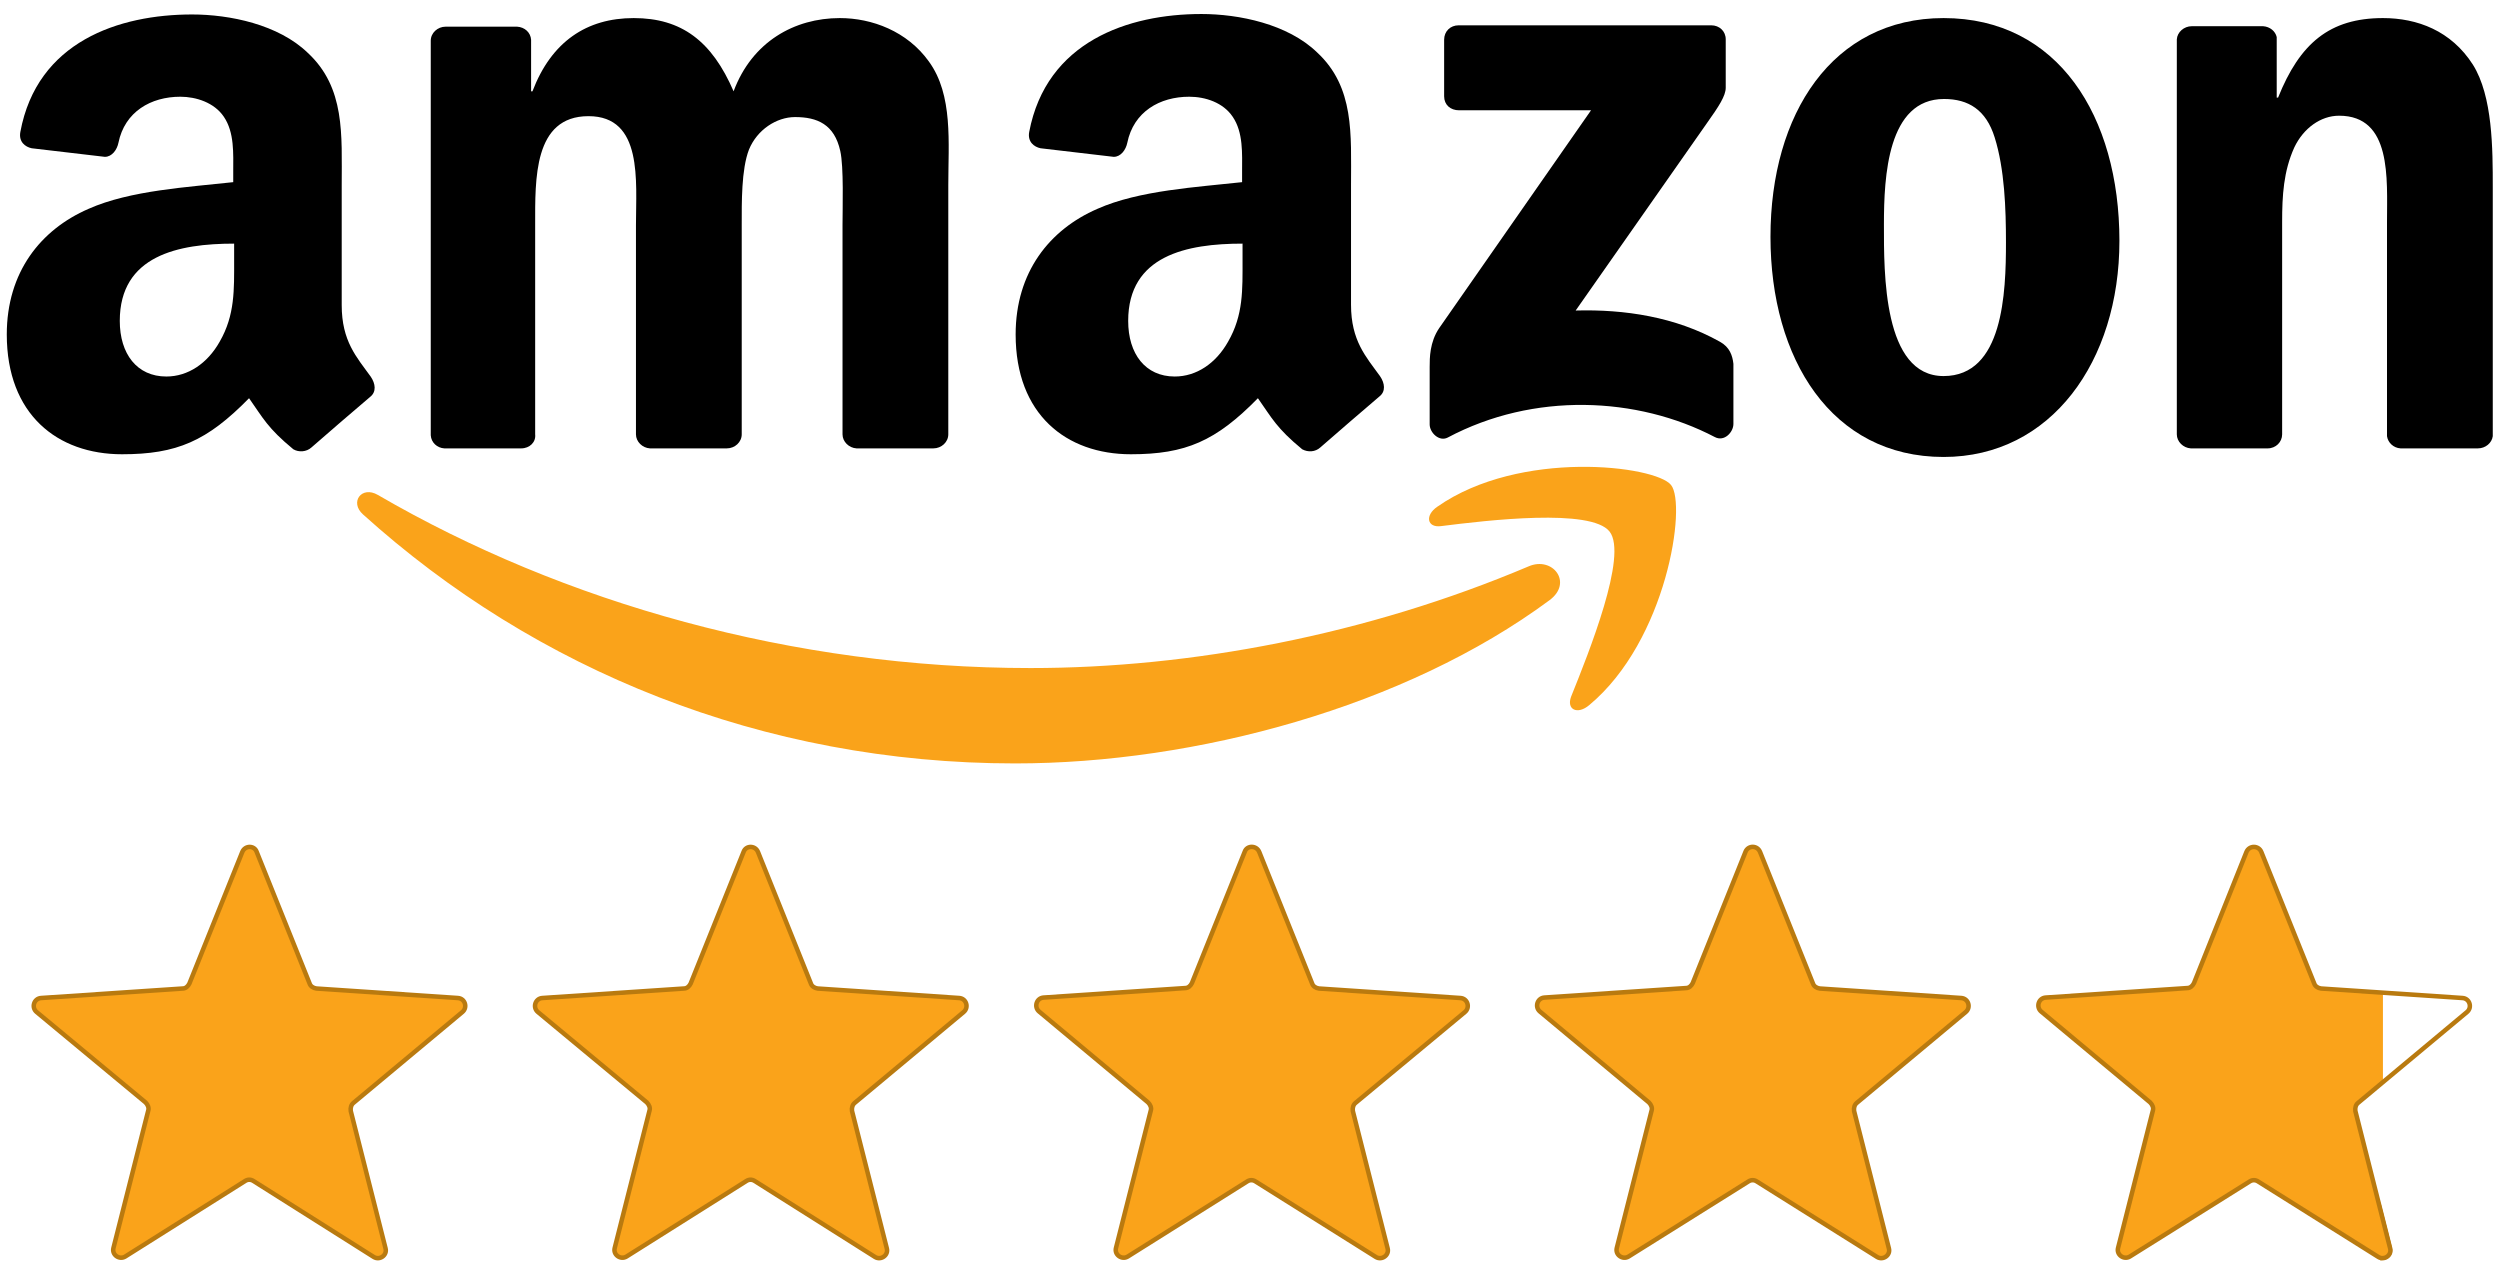
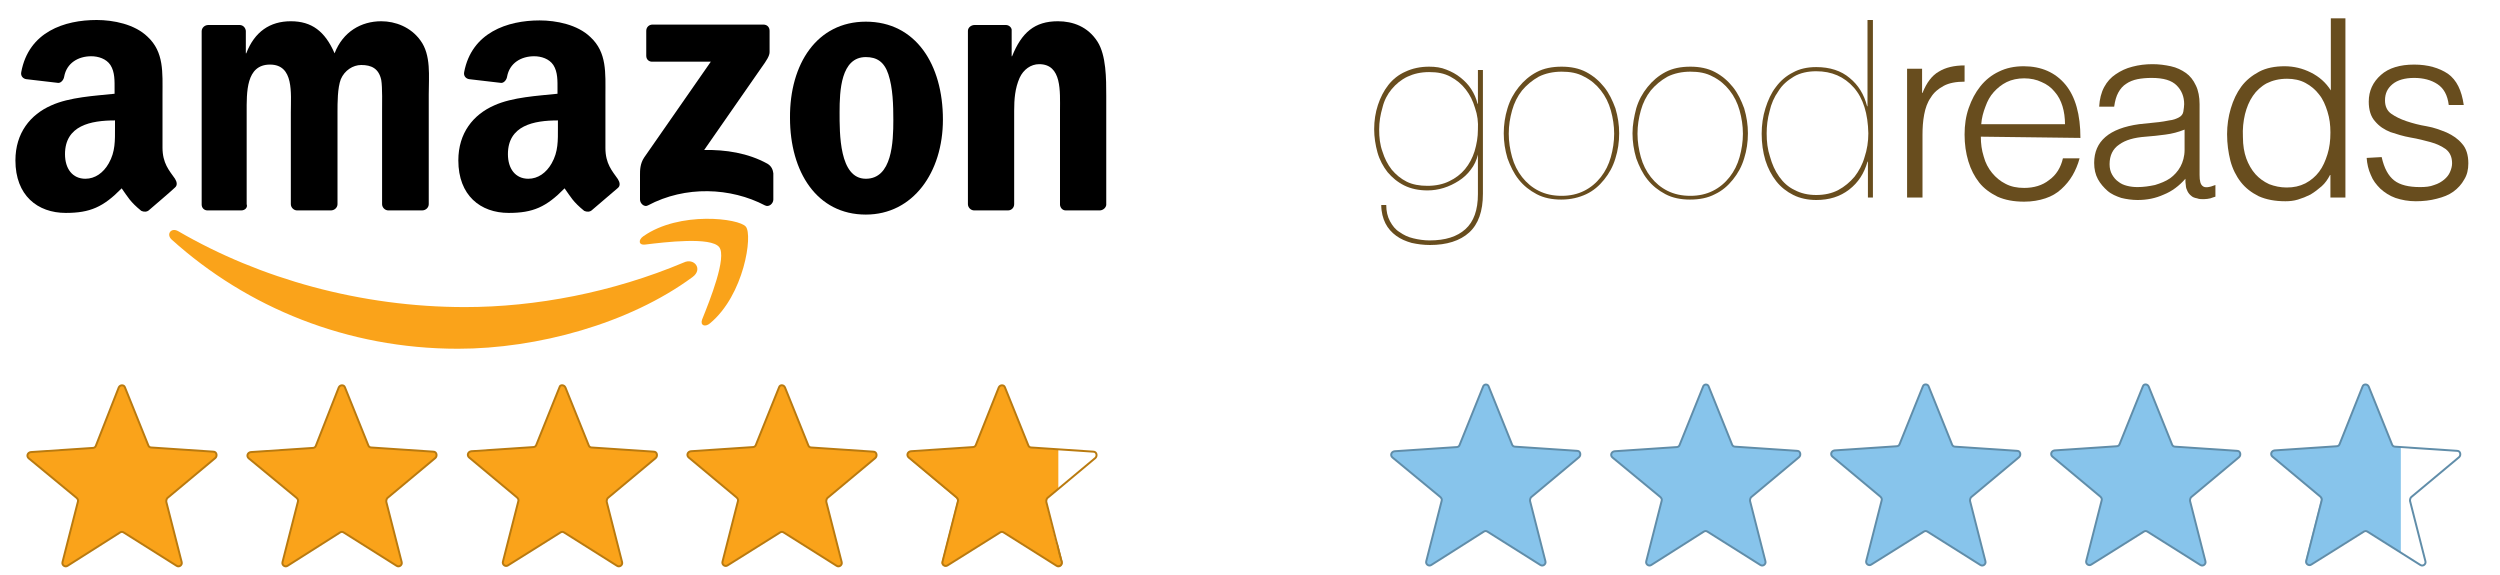
- <svg xmlns="http://www.w3.org/2000/svg" version="1.1" id="Layer_1" x="0px" y="0px" viewBox="0 0 553.1 281.1" style="enable-background:new 0 0 553.1 281.1;" xml:space="preserve">
+ <svg xmlns="http://www.w3.org/2000/svg" version="1.1" id="Layer_1" x="0px" y="0px" viewBox="0 0 600 137.9" style="enable-background:new 0 0 600 137.9;" xml:space="preserve">
  <style type="text/css">
- 	.st0{fill-rule:evenodd;clip-rule:evenodd;fill:#FAA31A;stroke:#B97A0F;stroke-miterlimit:10;}
- 	.st1{fill:none;stroke:#B97A0F;stroke-miterlimit:10;}
+ 	.st0{fill-rule:evenodd;clip-rule:evenodd;fill:#FAA31A;stroke:#B97A0F;stroke-width:0.476;stroke-miterlimit:10;}
+ 	.st1{fill:none;stroke:#B97A0F;stroke-width:0.476;stroke-miterlimit:10;}
	.st2{fill:#FAA31A;}
	.st3{fill-rule:evenodd;clip-rule:evenodd;fill:#FAA31A;}
	.st4{fill-rule:evenodd;clip-rule:evenodd;}
+ 	.st5{fill-rule:evenodd;clip-rule:evenodd;fill:#87C4EB;stroke:#608DA9;stroke-width:0.476;stroke-miterlimit:10;}
+ 	.st6{fill-rule:evenodd;clip-rule:evenodd;fill:#87C4EB;}
+ 	.st7{fill:none;stroke:#608DA9;stroke-width:0.476;stroke-miterlimit:10;}
+ 	.st8{fill:#684D1E;}
</style>
  <g>
-     <path class="st0" d="M56.8,188.5l11.7,29.1c0.2,0.6,0.8,1,1.5,1.1l31.3,2.1c1.6,0.1,2.2,2.1,1,3.1L78.2,244   c-0.5,0.4-0.7,1.1-0.6,1.8l7.7,30.4c0.4,1.5-1.3,2.7-2.6,1.9l-26.6-16.8c-0.6-0.4-1.3-0.4-1.9,0L27.7,278c-1.3,0.8-3-0.4-2.6-1.9   l7.7-30.4c0.2-0.6-0.1-1.3-0.6-1.8l-24.1-20c-1.2-1-0.6-3,1-3.1l31.3-2.1c0.7,0,1.2-0.5,1.5-1.1l11.7-29.1   C54.2,187,56.3,187,56.8,188.5z" />
-     <path class="st0" d="M167.7,188.5l11.7,29.1c0.2,0.6,0.8,1,1.5,1.1l31.3,2.1c1.6,0.1,2.2,2.1,1,3.1L189.1,244   c-0.5,0.4-0.7,1.1-0.6,1.8l7.7,30.4c0.4,1.5-1.3,2.7-2.6,1.9L167,261.3c-0.6-0.4-1.3-0.4-1.9,0L138.6,278c-1.3,0.8-3-0.4-2.6-1.9   l7.7-30.4c0.2-0.6-0.1-1.3-0.6-1.8l-24.1-20c-1.2-1-0.6-3,1-3.1l31.3-2.1c0.7,0,1.2-0.5,1.5-1.1l11.7-29.1   C165,187,167.1,187,167.7,188.5z" />
-     <path class="st0" d="M278.6,188.5l11.7,29.1c0.2,0.6,0.8,1,1.5,1.1l31.3,2.1c1.6,0.1,2.2,2.1,1,3.1L299.9,244   c-0.5,0.4-0.7,1.1-0.6,1.8l7.7,30.4c0.4,1.5-1.3,2.7-2.6,1.9l-26.6-16.7c-0.6-0.4-1.3-0.4-1.9,0L249.5,278c-1.3,0.8-3-0.4-2.6-1.9   l7.7-30.4c0.2-0.6-0.1-1.3-0.6-1.8l-24.1-20.1c-1.2-1-0.6-3,1-3.1l31.3-2.1c0.7,0,1.2-0.5,1.5-1.1l11.7-29.1   C275.9,187,278,187,278.6,188.5z" />
-     <path class="st0" d="M389.4,188.5l11.7,29.1c0.2,0.6,0.8,1,1.5,1.1l31.3,2.1c1.6,0.1,2.2,2.1,1,3.1L410.8,244   c-0.5,0.4-0.7,1.1-0.6,1.8l7.7,30.4c0.4,1.5-1.3,2.7-2.6,1.9l-26.6-16.7c-0.6-0.4-1.3-0.4-1.9,0L360.3,278c-1.3,0.8-3-0.4-2.6-1.9   l7.7-30.4c0.2-0.6-0.1-1.3-0.6-1.8l-24.1-20.1c-1.2-1-0.6-3,1-3.1l31.3-2.1c0.7,0,1.2-0.5,1.5-1.1l11.7-29.1   C386.8,187,388.8,187,389.4,188.5z" />
+     <path class="st0" d="M30,93l5.6,13.9c0.1,0.3,0.4,0.5,0.7,0.5l14.9,1c0.8,0,1,1,0.5,1.5l-11.5,9.6c-0.2,0.2-0.3,0.5-0.3,0.9   l3.7,14.5c0.2,0.7-0.6,1.3-1.2,0.9l-12.7-8c-0.3-0.2-0.6-0.2-0.9,0l-12.6,8c-0.6,0.4-1.4-0.2-1.2-0.9l3.7-14.5   c0.1-0.3,0-0.6-0.3-0.9l-11.5-9.5c-0.6-0.5-0.3-1.4,0.5-1.5l14.9-1c0.3,0,0.6-0.2,0.7-0.5L28.5,93C28.8,92.3,29.8,92.3,30,93z" />
+     <path class="st0" d="M82.8,93l5.6,13.9c0.1,0.3,0.4,0.5,0.7,0.5l14.9,1c0.8,0,1,1,0.5,1.5L93,119.5c-0.2,0.2-0.3,0.5-0.3,0.9   l3.7,14.5c0.2,0.7-0.6,1.3-1.2,0.9l-12.7-8c-0.3-0.2-0.6-0.2-0.9,0l-12.6,8c-0.6,0.4-1.4-0.2-1.2-0.9l3.7-14.5   c0.1-0.3,0-0.6-0.3-0.9l-11.5-9.5c-0.6-0.5-0.3-1.4,0.5-1.5l14.9-1c0.3,0,0.6-0.2,0.7-0.5L81.3,93C81.6,92.3,82.6,92.3,82.8,93z" />
+     <path class="st0" d="M135.7,93l5.6,13.9c0.1,0.3,0.4,0.5,0.7,0.5l14.9,1c0.8,0,1,1,0.5,1.5l-11.5,9.6c-0.2,0.2-0.3,0.5-0.3,0.9   l3.7,14.5c0.2,0.7-0.6,1.3-1.2,0.9l-12.7-8c-0.3-0.2-0.6-0.2-0.9,0l-12.6,7.9c-0.6,0.4-1.4-0.2-1.2-0.9l3.7-14.5   c0.1-0.3,0-0.6-0.3-0.9l-11.5-9.6c-0.6-0.5-0.3-1.4,0.5-1.5l14.9-1c0.3,0,0.6-0.2,0.7-0.5l5.6-13.9C134.4,92.3,135.4,92.3,135.7,93   z" />
+     <path class="st0" d="M188.4,93l5.6,13.9c0.1,0.3,0.4,0.5,0.7,0.5l14.9,1c0.8,0,1,1,0.5,1.5l-11.5,9.6c-0.2,0.2-0.3,0.5-0.3,0.9   l3.7,14.5c0.2,0.7-0.6,1.3-1.2,0.9l-12.7-8c-0.3-0.2-0.6-0.2-0.9,0l-12.6,7.9c-0.6,0.4-1.4-0.2-1.2-0.9l3.7-14.5   c0.1-0.3,0-0.6-0.3-0.9l-11.5-9.6c-0.6-0.5-0.3-1.4,0.5-1.5l14.9-1c0.3,0,0.6-0.2,0.7-0.5l5.6-13.9C187.2,92.3,188.1,92.3,188.4,93   z" />
    <g>
-       <path class="st1" d="M528.7,276.1l-1.6-6.3v8.5C528.2,278.2,529,277.3,528.7,276.1z" />
-       <path class="st2" d="M521.7,244l5.5-4.6v-19.8l-13.7-0.9c-0.7,0-1.2-0.5-1.5-1.1l-11.7-29.1c-0.6-1.5-2.6-1.5-3.2,0l-11.7,29.1    c-0.2,0.6-0.8,1-1.5,1.1l-31.3,2.1c-1.6,0.1-2.2,2.1-1,3.1l24,20.1c0.5,0.4,0.7,1.1,0.6,1.8l-7.7,30.4c-0.4,1.5,1.3,2.7,2.6,1.9    l26.6-16.7c0.6-0.4,1.3-0.4,1.9,0l26.5,16.6c0.3,0.2,0.7,0.3,1,0.3l1.7-0.9l-7.8-31.7C520.9,245.1,521.1,244.4,521.7,244z" />
-       <path class="st1" d="M500.3,188.5l11.7,29.1c0.2,0.6,0.8,1,1.5,1.1l31.3,2.1c1.6,0.1,2.2,2.1,1,3.1L521.7,244    c-0.5,0.4-0.7,1.1-0.6,1.8l7.7,30.4c0.4,1.5-1.3,2.7-2.6,1.9l-26.6-16.7c-0.6-0.4-1.3-0.4-1.9,0L471.2,278c-1.3,0.8-3-0.4-2.6-1.9    l7.7-30.4c0.2-0.6-0.1-1.3-0.6-1.8l-24.1-20.1c-1.2-1-0.6-3,1-3.1l31.3-2.1c0.7,0,1.2-0.5,1.5-1.1l11.6-29    C497.6,187,499.7,187,500.3,188.5z" />
+       <path class="st1" d="M254.8,134.8l-0.8-3v4C254.5,135.8,254.9,135.3,254.8,134.8z" />
+       <path class="st2" d="M251.4,119.5l2.6-2.2v-9.4l-6.5-0.4c-0.3,0-0.6-0.2-0.7-0.5L241.2,93c-0.3-0.7-1.2-0.7-1.5,0l-5.6,13.9    c-0.1,0.3-0.4,0.5-0.7,0.5l-14.9,1c-0.8,0-1,1-0.5,1.5l11.4,9.6c0.2,0.2,0.3,0.5,0.3,0.9l-3.7,14.5c-0.2,0.7,0.6,1.3,1.2,0.9    l12.7-8c0.3-0.2,0.6-0.2,0.9,0l12.6,7.9c0.1,0.1,0.3,0.1,0.5,0.1l0.8-0.4l-3.7-15.1C251.1,120,251.2,119.7,251.4,119.5z" />
+       <path class="st1" d="M241.2,93l5.6,13.9c0.1,0.3,0.4,0.5,0.7,0.5l14.9,1c0.8,0,1,1,0.5,1.5l-11.5,9.6c-0.2,0.2-0.3,0.5-0.3,0.9    l3.7,14.5c0.2,0.7-0.6,1.3-1.2,0.9l-12.7-8c-0.3-0.2-0.6-0.2-0.9,0l-12.6,7.9c-0.6,0.4-1.4-0.2-1.2-0.9l3.7-14.5    c0.1-0.3,0-0.6-0.3-0.9l-11.5-9.6c-0.6-0.5-0.3-1.4,0.5-1.5l14.9-1c0.3,0,0.6-0.2,0.7-0.5l5.5-13.8C240,92.3,241,92.3,241.2,93z" />
    </g>
  </g>
  <g>
    <g>
-       <path class="st3" d="M342.8,132.8c-31.9,23.6-78.3,36.1-118.2,36.1c-55.9,0-106.2-20.7-144.3-55.1c-3-2.7-0.3-6.4,3.3-4.3    c41.1,23.9,91.9,38.3,144.4,38.3c35.4,0,74.3-7.3,110.2-22.5C343.5,123,348.1,128.9,342.8,132.8z" />
-       <path class="st3" d="M356.1,117.6c-4.1-5.2-27-2.5-37.3-1.2c-3.1,0.4-3.6-2.4-0.8-4.3c18.3-12.8,48.3-9.1,51.7-4.8    c3.5,4.3-0.9,34.4-18.1,48.7c-2.6,2.2-5.1,1-4-1.9C351.5,144.4,360.2,122.8,356.1,117.6z" />
+       <path class="st3" d="M166.2,66.5c-15.2,11.2-37.3,17.2-56.3,17.2c-26.6,0-50.6-9.9-68.7-26.2c-1.4-1.3-0.1-3,1.6-2    c19.6,11.4,43.8,18.2,68.8,18.2c16.9,0,35.4-3.5,52.5-10.7C166.6,61.8,168.8,64.6,166.2,66.5z" />
+       <path class="st3" d="M172.6,59.3c-2-2.5-12.9-1.2-17.8-0.6c-1.5,0.2-1.7-1.1-0.4-2c8.7-6.1,23-4.3,24.6-2.3    c1.7,2-0.4,16.4-8.6,23.2c-1.2,1-2.4,0.5-1.9-0.9C170.4,72,174.5,61.7,172.6,59.3z" />
    </g>
    <g>
-       <path class="st4" d="M319.5,21.3V8.8c0-1.9,1.4-3.2,3.2-3.2h55.9c1.8,0,3.2,1.3,3.2,3.1v10.7c0,1.8-1.5,4.1-4.2,7.9l-29,41.4    c10.8-0.3,22.1,1.4,31.9,6.9c2.2,1.2,2.8,3.1,3,4.9v13.3c0,1.8-2,4-4.1,2.9c-17.2-9-40.1-10-59.1,0.1c-1.9,1-4-1.1-4-2.9V81.2    c0-2,0-5.5,2.1-8.6L352,24.4h-29.2C320.9,24.4,319.5,23.2,319.5,21.3z" />
-       <path class="st4" d="M115.3,99.2h-17c-1.6-0.1-2.9-1.3-3-2.9V9c0-1.7,1.5-3.1,3.3-3.1h15.8c1.7,0.1,3,1.3,3.1,2.9v11.4h0.3    C122,9.2,129.8,4,140.2,4c10.6,0,17.3,5.1,22.1,16.2C166.4,9.2,175.8,4,185.8,4c7.1,0,14.9,2.9,19.7,9.6c5.4,7.4,4.3,18,4.3,27.4    v55.1c0,1.7-1.5,3.1-3.3,3.1h-17c-1.7-0.1-3.1-1.5-3.1-3.1V49.8c0-3.7,0.3-12.9-0.5-16.4c-1.3-5.9-5.1-7.5-10-7.5    c-4.1,0-8.4,2.8-10.2,7.2c-1.7,4.4-1.6,11.8-1.6,16.7v46.3c0,1.7-1.5,3.1-3.3,3.1h-17c-1.7-0.1-3.1-1.5-3.1-3.1V49.8    c0-9.7,1.6-24.1-10.5-24.1c-12.2,0-11.8,14-11.8,24.1v46.3C118.6,97.8,117.2,99.2,115.3,99.2z" />
-       <path class="st4" d="M430,4c25.3,0,38.9,21.7,38.9,49.3c0,26.6-15.1,47.8-38.9,47.8c-24.8,0-38.3-21.7-38.3-48.7    C391.7,25.2,405.4,4,430,4z M430.1,21.9c-12.5,0-13.3,17.1-13.3,27.8s-0.2,33.5,13.2,33.5c13.2,0,13.8-18.4,13.8-29.6    c0-7.4-0.3-16.2-2.5-23.2C439.4,24.3,435.5,21.9,430.1,21.9z" />
-       <path class="st4" d="M501.7,99.2h-17c-1.7-0.1-3.1-1.5-3.1-3.1V8.7c0.1-1.6,1.6-2.9,3.3-2.9h15.8c1.5,0.1,2.7,1.1,3,2.4v13.4h0.3    C508.8,9.6,515.4,4,527.2,4c7.6,0,15.1,2.8,19.9,10.3c4.4,7,4.4,18.7,4.4,27.2v55c-0.2,1.5-1.6,2.7-3.3,2.7h-17.1    c-1.6-0.1-2.8-1.3-3-2.7V49.1c0-9.6,1.1-23.5-10.6-23.5c-4.1,0-7.9,2.8-9.9,7c-2.4,5.3-2.7,10.7-2.7,16.5v47    C504.9,97.8,503.5,99.2,501.7,99.2z" />
-       <path class="st4" d="M274.9,57.5c0,6.6,0.2,12.2-3.2,18.1c-2.7,4.8-7,7.7-11.8,7.7c-6.5,0-10.3-5-10.3-12.3    c0-14.5,13-17.1,25.3-17.1V57.5z M292.1,99c-1.1,1-2.7,1.1-4,0.4c-5.7-4.7-6.7-6.9-9.8-11.3c-9.3,9.5-16,12.4-28.1,12.4    c-14.3,0-25.5-8.8-25.5-26.5c0-13.8,7.5-23.2,18.1-27.8c9.2-4.1,22.1-4.8,32-5.9v-2.2c0-4.1,0.3-8.8-2.1-12.3    c-2.1-3.1-6-4.4-9.6-4.4c-6.5,0-12.3,3.3-13.7,10.2c-0.3,1.5-1.4,3.1-3,3.1l-16.2-1.9c-1.4-0.3-2.9-1.4-2.5-3.6    c3.8-20,21.9-26.1,38.1-26.1c8.3,0,19.1,2.2,25.6,8.5c8.3,7.7,7.5,18.1,7.5,29.3v26.5c0,8,3.3,11.5,6.4,15.8    c1.1,1.6,1.3,3.4-0.1,4.5C301.7,90.7,295.5,96,292.1,99L292.1,99z" />
-       <path class="st4" d="M51.8,57.5c0,6.6,0.2,12.2-3.2,18.1c-2.7,4.8-7,7.7-11.8,7.7c-6.5,0-10.3-5-10.3-12.3    c0-14.5,13-17.1,25.3-17.1V57.5z M68.9,99c-1.1,1-2.8,1.1-4,0.4c-5.7-4.7-6.7-6.9-9.8-11.3c-9.3,9.5-16,12.4-28.1,12.4    c-14.3,0-25.5-8.8-25.5-26.5c0-13.8,7.5-23.2,18.1-27.8c9.2-4.1,22.1-4.8,32-5.9v-2.2c0-4.1,0.3-8.8-2.1-12.3    c-2.1-3.1-6.1-4.4-9.6-4.4c-6.5,0-12.3,3.3-13.7,10.2c-0.3,1.5-1.4,3.1-3,3.1L7,32.8c-1.4-0.3-2.9-1.4-2.5-3.6    c3.7-20,21.8-26,38-26c8.3,0,19.1,2.2,25.6,8.5c8.3,7.7,7.5,18.1,7.5,29.3v26.5c0,8,3.3,11.5,6.4,15.8c1.1,1.6,1.3,3.4-0.1,4.5    C78.5,90.7,72.3,96,68.9,99L68.9,99z" />
+       <path class="st4" d="M155.1,13.4v-6c0-0.9,0.7-1.5,1.5-1.5h26.6c0.9,0,1.5,0.6,1.5,1.5v5.1c0,0.9-0.7,2-2,3.8L169,36    c5.1-0.1,10.5,0.7,15.2,3.3c1,0.6,1.3,1.5,1.4,2.3v6.3c0,0.9-1,1.9-2,1.4c-8.2-4.3-19.1-4.8-28.1,0c-0.9,0.5-1.9-0.5-1.9-1.4v-6    c0-1,0-2.6,1-4.1l16-23h-13.9C155.8,14.9,155.1,14.3,155.1,13.4z" />
+       <path class="st4" d="M57.9,50.5h-8.1c-0.8,0-1.4-0.6-1.4-1.4V7.5c0-0.8,0.7-1.5,1.6-1.5h7.5c0.8,0,1.4,0.6,1.5,1.4v5.4h0.1    c2-5.2,5.7-7.7,10.7-7.7c5,0,8.2,2.4,10.5,7.7c2-5.2,6.4-7.7,11.2-7.7c3.4,0,7.1,1.4,9.4,4.6c2.6,3.5,2,8.6,2,13V49    c0,0.8-0.7,1.5-1.6,1.5h-8.1c-0.8,0-1.5-0.7-1.5-1.5V27c0-1.8,0.1-6.1-0.2-7.8c-0.6-2.8-2.4-3.6-4.8-3.6c-2,0-4,1.3-4.9,3.4    c-0.8,2.1-0.8,5.6-0.8,8V49c0,0.8-0.7,1.5-1.6,1.5h-8.1c-0.8,0-1.5-0.7-1.5-1.5V27c0-4.6,0.8-11.5-5-11.5c-5.8,0-5.6,6.7-5.6,11.5    V49C59.5,49.8,58.8,50.5,57.9,50.5z" />
+       <path class="st4" d="M207.8,5.2c12,0,18.5,10.3,18.5,23.5c0,12.7-7.2,22.8-18.5,22.8c-11.8,0-18.2-10.3-18.2-23.2    C189.5,15.3,196.1,5.2,207.8,5.2z M207.8,13.7c-6,0-6.3,8.1-6.3,13.2s-0.1,16,6.3,16c6.3,0,6.6-8.8,6.6-14.1c0-3.5-0.1-7.7-1.2-11    C212.2,14.8,210.4,13.7,207.8,13.7z" />
+       <path class="st4" d="M241.9,50.5h-8.1c-0.8,0-1.5-0.7-1.5-1.5V7.4c0-0.8,0.8-1.4,1.6-1.4h7.5c0.7,0,1.3,0.5,1.4,1.1v6.4h0.1    c2.3-5.7,5.4-8.4,11-8.4c3.6,0,7.2,1.3,9.5,4.9c2.1,3.3,2.1,8.9,2.1,13v26.2c-0.1,0.7-0.8,1.3-1.6,1.3h-8.1    c-0.8,0-1.3-0.6-1.4-1.3V26.6c0-4.6,0.5-11.2-5-11.2c-2,0-3.8,1.3-4.7,3.3c-1.1,2.5-1.3,5.1-1.3,7.9V49    C243.4,49.8,242.8,50.5,241.9,50.5z" />
+       <path class="st4" d="M133.9,30.6c0,3.1,0.1,5.8-1.5,8.6c-1.3,2.3-3.3,3.7-5.6,3.7c-3.1,0-4.9-2.4-4.9-5.9c0-6.9,6.2-8.1,12-8.1    V30.6z M142.1,50.4c-0.5,0.5-1.3,0.5-1.9,0.2c-2.7-2.2-3.2-3.3-4.7-5.4c-4.4,4.5-7.6,5.9-13.4,5.9c-6.8,0-12.1-4.2-12.1-12.6    c0-6.6,3.6-11,8.6-13.2c4.4-2,10.5-2.3,15.2-2.8v-1c0-2,0.1-4.2-1-5.9c-1-1.5-2.9-2.1-4.6-2.1c-3.1,0-5.9,1.6-6.5,4.9    c-0.1,0.7-0.7,1.5-1.4,1.5l-7.7-0.9c-0.7-0.1-1.4-0.7-1.2-1.7c1.8-9.5,10.4-12.4,18.1-12.4c4,0,9.1,1,12.2,4c4,3.7,3.6,8.6,3.6,14    v12.6c0,3.8,1.6,5.5,3,7.5c0.5,0.8,0.6,1.6,0,2.1C146.7,46.5,143.7,49,142.1,50.4L142.1,50.4z" />
+       <path class="st4" d="M27.6,30.6c0,3.1,0.1,5.8-1.5,8.6c-1.3,2.3-3.3,3.7-5.6,3.7c-3.1,0-4.9-2.4-4.9-5.9c0-6.9,6.2-8.1,12-8.1    V30.6z M35.8,50.4c-0.5,0.5-1.3,0.5-1.9,0.2c-2.7-2.2-3.2-3.3-4.7-5.4c-4.4,4.5-7.6,5.9-13.4,5.9C9,51.1,3.7,46.9,3.7,38.5    c0-6.6,3.6-11,8.6-13.2c4.4-2,10.5-2.3,15.2-2.8v-1c0-2,0.1-4.2-1-5.9c-1-1.5-2.9-2.1-4.6-2.1c-3.1,0-5.9,1.6-6.5,4.9    c-0.1,0.7-0.7,1.5-1.4,1.5l-7.7-0.9c-0.7-0.1-1.4-0.7-1.2-1.7C6.9,7.6,15.5,4.8,23.2,4.8c4,0,9.1,1,12.2,4c4,3.7,3.6,8.6,3.6,14    v12.6c0,3.8,1.6,5.5,3,7.5c0.5,0.8,0.6,1.6,0,2.1C40.4,46.5,37.4,49,35.8,50.4L35.8,50.4z" />
+     </g>
+   </g>
+   <g>
+     <path class="st5" d="M357.3,92.8l5.6,13.9c0.1,0.3,0.4,0.5,0.7,0.5l14.9,1c0.8,0,1,1,0.5,1.5l-11.5,9.6c-0.2,0.2-0.3,0.5-0.3,0.9   l3.7,14.5c0.2,0.7-0.6,1.3-1.2,0.9l-12.7-8c-0.3-0.2-0.6-0.2-0.9,0l-12.6,8c-0.6,0.4-1.4-0.2-1.2-0.9l3.7-14.5   c0.1-0.3,0-0.6-0.3-0.9l-11.5-9.5c-0.6-0.5-0.3-1.4,0.5-1.5l14.9-1c0.3,0,0.6-0.2,0.7-0.5l5.6-13.9   C356.1,92.1,357.1,92.1,357.3,92.8z" />
+     <path class="st5" d="M410.1,92.8l5.6,13.9c0.1,0.3,0.4,0.5,0.7,0.5l14.9,1c0.8,0,1,1,0.5,1.5l-11.5,9.6c-0.2,0.2-0.3,0.5-0.3,0.9   l3.7,14.5c0.2,0.7-0.6,1.3-1.2,0.9l-12.7-8c-0.3-0.2-0.6-0.2-0.9,0l-12.6,8c-0.6,0.4-1.4-0.2-1.2-0.9l3.7-14.5   c0.1-0.3,0-0.6-0.3-0.9l-11.5-9.5c-0.6-0.5-0.3-1.4,0.5-1.5l14.9-1c0.3,0,0.6-0.2,0.7-0.5l5.6-13.9   C408.9,92.1,409.9,92.1,410.1,92.8z" />
+     <path class="st5" d="M462.9,92.8l5.6,13.9c0.1,0.3,0.4,0.5,0.7,0.5l14.9,1c0.8,0,1,1,0.5,1.5l-11.5,9.6c-0.2,0.2-0.3,0.5-0.3,0.9   l3.7,14.5c0.2,0.7-0.6,1.3-1.2,0.9l-12.7-8c-0.3-0.2-0.6-0.2-0.9,0l-12.6,7.9c-0.6,0.4-1.4-0.2-1.2-0.9l3.7-14.5   c0.1-0.3,0-0.6-0.3-0.9l-11.5-9.6c-0.6-0.5-0.3-1.4,0.5-1.5l14.9-1c0.3,0,0.6-0.2,0.7-0.5l5.6-13.9   C461.7,92.1,462.7,92.1,462.9,92.8z" />
+     <path class="st5" d="M515.7,92.8l5.6,13.9c0.1,0.3,0.4,0.5,0.7,0.5l14.9,1c0.8,0,1,1,0.5,1.5l-11.5,9.6c-0.2,0.2-0.3,0.5-0.3,0.9   l3.7,14.5c0.2,0.7-0.6,1.3-1.2,0.9l-12.7-8c-0.3-0.2-0.6-0.2-0.9,0l-12.6,7.9c-0.6,0.4-1.4-0.2-1.2-0.9l3.7-14.5   c0.1-0.3,0-0.6-0.3-0.9l-11.5-9.6c-0.6-0.5-0.3-1.4,0.5-1.5l14.9-1c0.3,0,0.6-0.2,0.7-0.5l5.6-13.9   C514.5,92.1,515.4,92.1,515.7,92.8z" />
+     <path class="st6" d="M576.3,107.2l-1.6-0.1c-0.3,0-0.6-0.2-0.7-0.5l-5.5-13.9c-0.3-0.7-1.2-0.7-1.5,0l-5.6,13.9   c-0.1,0.3-0.4,0.5-0.7,0.5l-14.9,1c-0.8,0-1,1-0.5,1.5l11.4,9.6c0.2,0.2,0.3,0.5,0.3,0.9l-3.7,14.5c-0.2,0.7,0.6,1.3,1.2,0.9   l12.7-8c0.3-0.2,0.6-0.2,0.9,0l8.1,5.1V107.2z" />
+     <path class="st7" d="M568.5,92.8l5.6,13.9c0.1,0.3,0.4,0.5,0.7,0.5l14.9,1c0.8,0,1,1,0.5,1.5l-11.5,9.6c-0.2,0.2-0.3,0.5-0.3,0.9   l3.7,14.5c0.2,0.7-0.6,1.3-1.2,0.9l-12.7-8c-0.3-0.2-0.6-0.2-0.9,0l-12.6,7.9c-0.6,0.4-1.4-0.2-1.2-0.9l3.7-14.5   c0.1-0.3,0-0.6-0.3-0.9l-11.5-9.6c-0.6-0.5-0.3-1.4,0.5-1.5l14.9-1c0.3,0,0.6-0.2,0.7-0.5l5.5-13.8   C567.2,92.1,568.2,92.1,568.5,92.8z" />
+     <g>
+       <path class="st8" d="M354.7,37.1c-0.3,1.3-0.9,2.6-1.7,3.6c-0.8,1.1-1.8,2-2.9,2.7c-1.1,0.7-2.3,1.3-3.6,1.7    c-1.3,0.4-2.6,0.6-3.9,0.6c-2.1,0-4-0.4-5.6-1.2c-1.6-0.8-2.9-1.9-4-3.2c-1-1.3-1.9-2.9-2.4-4.7c-0.5-1.8-0.8-3.7-0.8-5.6    c0-2,0.3-4,0.9-5.8s1.4-3.4,2.5-4.8c1.1-1.4,2.5-2.5,4.1-3.2c1.7-0.8,3.6-1.2,5.7-1.2c1.5,0,2.9,0.2,4.1,0.7    c1.3,0.5,2.4,1.1,3.4,1.9c1,0.8,1.9,1.7,2.6,2.8c0.7,1.1,1.2,2.2,1.5,3.5h0.1v-8.1h1.2v29.7c0,4.2-1.1,7.3-3.3,9.3    c-2.2,2-5.4,3-9.4,3c-1.6,0-3-0.2-4.4-0.5c-1.4-0.4-2.6-0.9-3.7-1.7c-1.1-0.8-2-1.8-2.6-3c-0.6-1.2-1-2.7-1-4.4h1.2    c0,1.5,0.3,2.8,0.9,3.9c0.6,1.1,1.3,2,2.3,2.6c1,0.7,2,1.2,3.3,1.5c1.2,0.3,2.6,0.5,3.9,0.5c3.8,0,6.6-0.9,8.6-2.7    c2-1.8,3-4.6,3-8.4v-9.2H354.7z M354,25.9c-0.5-1.7-1.2-3.1-2.2-4.4c-1-1.3-2.2-2.3-3.7-3.1s-3.1-1.1-5.1-1.1    c-2,0-3.7,0.4-5.2,1.1c-1.5,0.7-2.8,1.8-3.8,3c-1,1.2-1.8,2.7-2.2,4.4c-0.5,1.7-0.8,3.4-0.8,5.3c0,1.9,0.2,3.7,0.8,5.3    c0.5,1.6,1.2,3,2.2,4.3c1,1.2,2.2,2.2,3.6,2.9c1.4,0.7,3.1,1,5,1c2,0,3.8-0.4,5.2-1.1c1.5-0.7,2.8-1.7,3.8-2.9    c1-1.2,1.8-2.7,2.3-4.3c0.5-1.7,0.8-3.4,0.8-5.2C354.8,29.3,354.6,27.6,354,25.9z" />
+       <path class="st8" d="M361.8,26c0.6-2,1.5-3.6,2.7-5.1c1.2-1.5,2.6-2.7,4.3-3.6s3.7-1.3,6-1.3c2.2,0,4.2,0.4,5.9,1.3    s3.1,2.1,4.3,3.6s2,3.2,2.7,5.1c0.6,2,0.9,4,0.9,6c0,2.1-0.3,4.1-0.9,6c-0.6,2-1.5,3.6-2.7,5.1s-2.6,2.7-4.3,3.5s-3.7,1.3-6,1.3    c-2.2,0-4.2-0.4-5.9-1.3c-1.7-0.9-3.1-2-4.3-3.5s-2-3.2-2.7-5.1c-0.6-2-0.9-4-0.9-6C360.9,30,361.2,27.9,361.8,26z M362.9,37.7    c0.5,1.8,1.3,3.4,2.4,4.8c1.1,1.4,2.4,2.5,4,3.3c1.6,0.8,3.4,1.2,5.5,1.2c2,0,3.8-0.4,5.4-1.2c1.6-0.8,2.9-1.9,4-3.3    s1.9-3,2.4-4.8c0.5-1.8,0.8-3.7,0.8-5.6c0-1.9-0.3-3.8-0.8-5.6s-1.3-3.4-2.4-4.8c-1.1-1.4-2.4-2.5-4-3.3c-1.6-0.9-3.4-1.2-5.4-1.2    c-2,0-3.9,0.4-5.5,1.2c-1.6,0.9-2.9,2-4,3.3c-1.1,1.4-1.9,3-2.4,4.8c-0.5,1.8-0.8,3.6-0.8,5.6C362.1,34,362.4,35.9,362.9,37.7z" />
+       <path class="st8" d="M392.7,26c0.6-2,1.5-3.6,2.7-5.1c1.2-1.5,2.6-2.7,4.3-3.6s3.7-1.3,6-1.3c2.2,0,4.2,0.4,5.9,1.3    c1.7,0.9,3.1,2.1,4.3,3.6c1.2,1.5,2,3.2,2.7,5.1c0.6,2,0.9,4,0.9,6c0,2.1-0.3,4.1-0.9,6c-0.6,2-1.5,3.6-2.7,5.1    c-1.2,1.5-2.6,2.7-4.3,3.5c-1.7,0.9-3.7,1.3-6,1.3c-2.2,0-4.2-0.4-5.9-1.3c-1.7-0.9-3.1-2-4.3-3.5c-1.2-1.5-2-3.2-2.7-5.1    c-0.6-2-0.9-4-0.9-6C391.8,30,392.2,27.9,392.7,26z M393.8,37.7c0.5,1.8,1.3,3.4,2.4,4.8c1.1,1.4,2.4,2.5,4,3.3    c1.6,0.8,3.4,1.2,5.5,1.2c2,0,3.8-0.4,5.4-1.2s2.9-1.9,4-3.3s1.9-3,2.4-4.8c0.5-1.8,0.8-3.7,0.8-5.6c0-1.9-0.3-3.8-0.8-5.6    c-0.5-1.8-1.3-3.4-2.4-4.8c-1.1-1.4-2.4-2.5-4-3.3c-1.6-0.9-3.4-1.2-5.4-1.2c-2,0-3.9,0.4-5.5,1.2c-1.6,0.9-2.9,2-4,3.3    c-1.1,1.4-1.9,3-2.4,4.8c-0.5,1.8-0.8,3.6-0.8,5.6C393,34,393.3,35.9,393.8,37.7z" />
+       <path class="st8" d="M449.5,4.8v42.6h-1.2v-8.6h-0.1c-0.8,2.8-2.2,5-4.4,6.7S439,48,435.9,48c-2,0-3.9-0.4-5.5-1.2    c-1.6-0.8-3-1.9-4.1-3.3c-1.1-1.4-2-3.1-2.6-5c-0.6-2-0.9-4.1-0.9-6.4c0-2.1,0.3-4.2,0.9-6.1s1.4-3.7,2.5-5.1    c1.1-1.5,2.5-2.7,4.1-3.5c1.6-0.9,3.5-1.3,5.6-1.3c3.3,0,6,0.9,8,2.6c2.1,1.7,3.5,4,4.2,6.8h0.1V4.8    C448.3,4.8,449.5,4.8,449.5,4.8z M444.9,21c-2.3-2.6-5.3-3.9-9-3.9c-2,0-3.9,0.4-5.4,1.3c-1.5,0.9-2.8,2-3.7,3.5    c-1,1.4-1.7,3-2.1,4.8c-0.5,1.8-0.7,3.6-0.7,5.3c0,2,0.2,3.8,0.8,5.6c0.5,1.8,1.2,3.4,2.2,4.8c1,1.4,2.2,2.5,3.7,3.2    c1.5,0.8,3.2,1.2,5.2,1.2c2,0,3.8-0.4,5.3-1.2c1.5-0.8,2.8-1.9,3.9-3.2c1-1.3,1.9-2.9,2.4-4.7c0.6-1.8,0.9-3.7,0.9-5.7    C448.3,27.3,447.2,23.6,444.9,21z" />
+       <path class="st8" d="M461.3,47.4h-3.6V16.5h3.6v5.8h0.1c1-2.5,2.3-4.2,3.9-5.1c1.6-1,3.7-1.5,6.2-1.5v3.9c-2,0-3.7,0.3-5,1    c-1.3,0.7-2.4,1.6-3.1,2.8c-0.8,1.1-1.3,2.5-1.6,4.1c-0.3,1.6-0.4,3.2-0.4,4.9V47.4L461.3,47.4z" />
+       <path class="st8" d="M475.4,32.8c0,1.7,0.2,3.2,0.7,4.8c0.4,1.5,1.1,2.8,2,3.9c0.9,1.1,2,2,3.2,2.6c1.3,0.7,2.8,1,4.5,1    c2.3,0,4.4-0.6,6-1.9c1.7-1.2,2.8-3,3.3-5.2h4c-0.4,1.5-1,2.9-1.7,4.1s-1.6,2.3-2.7,3.3c-1.1,1-2.3,1.7-3.8,2.2    c-1.5,0.5-3.2,0.8-5.1,0.8c-2.5,0-4.6-0.4-6.4-1.2c-1.8-0.9-3.3-2-4.4-3.4s-2-3.1-2.6-5.1c-0.6-2-0.9-4.1-0.9-6.4s0.3-4.4,1-6.4    s1.6-3.7,2.8-5.2c1.2-1.5,2.7-2.7,4.4-3.5c1.8-0.9,3.8-1.3,6-1.3c4.2,0,7.6,1.5,10,4.4s3.6,7.2,3.6,12.8L475.4,32.8L475.4,32.8z     M495.6,29.8c0-1.5-0.2-3-0.6-4.3c-0.4-1.3-1-2.5-1.9-3.5c-0.8-1-1.9-1.8-3.1-2.3c-1.2-0.6-2.7-0.9-4.2-0.9s-3,0.3-4.2,0.9    c-1.2,0.6-2.2,1.4-3.1,2.4c-0.9,1-1.5,2.1-2,3.5c-0.5,1.3-0.9,2.7-1,4.2H495.6z" />
+       <path class="st8" d="M518.2,29.3c0.7-0.1,1.5-0.2,2.4-0.4c1-0.1,1.7-0.4,2.3-0.7c0.6-0.3,1-0.8,1.1-1.4c0.1-0.7,0.2-1.3,0.2-1.8    c0-1.8-0.6-3.3-1.8-4.5c-1.2-1.2-3.1-1.8-6-1.8c-1.2,0-2.4,0.1-3.4,0.3c-1,0.2-2,0.6-2.7,1.1c-0.8,0.5-1.4,1.2-1.9,2.1    c-0.5,0.9-0.8,2-1,3.4h-3.6c0.1-1.8,0.5-3.4,1.2-4.7s1.6-2.3,2.8-3.1s2.4-1.4,4-1.8c1.5-0.4,3.1-0.6,4.8-0.6c1.6,0,3,0.2,4.4,0.5    c1.4,0.3,2.6,0.9,3.6,1.6c1,0.7,1.8,1.7,2.4,3c0.6,1.2,0.9,2.8,0.9,4.5V42c0,1.4,0.2,2.3,0.8,2.7c0.5,0.4,1.5,0.3,3-0.3v2.8    c-0.3,0.1-0.7,0.2-1.2,0.4c-0.5,0.1-1,0.2-1.6,0.2c-0.6,0-1.1,0-1.6-0.2c-0.6-0.1-1.1-0.3-1.4-0.6c-0.4-0.3-0.7-0.7-0.9-1.1    c-0.2-0.4-0.4-0.9-0.4-1.4c-0.1-0.5-0.1-1-0.1-1.6c-1.5,1.7-3.2,3-5.2,3.8c-2,0.9-4,1.3-6.3,1.3c-1.3,0-2.7-0.2-3.9-0.5    c-1.2-0.4-2.4-0.9-3.3-1.7s-1.7-1.7-2.3-2.8c-0.6-1.1-0.9-2.4-0.9-3.9c0-5.2,3.6-8.3,10.8-9.3L518.2,29.3z M524.3,31.1    c-1.5,0.6-3,1-4.6,1.2c-1.6,0.2-3.1,0.4-4.7,0.5c-2.8,0.2-4.9,0.8-6.4,1.9c-1.5,1-2.3,2.6-2.3,4.7c0,1,0.2,1.8,0.6,2.5    s0.9,1.3,1.5,1.7c0.6,0.5,1.3,0.8,2.1,1c0.8,0.2,1.6,0.3,2.5,0.3c1.4,0,2.8-0.2,4.2-0.5c1.3-0.4,2.6-0.9,3.6-1.6    c1-0.7,1.9-1.7,2.5-2.8c0.6-1.1,1-2.5,1-4L524.3,31.1L524.3,31.1z" />
+       <path class="st8" d="M559.3,4.4h3.6v43h-3.6V42h-0.1c-0.5,1-1.2,2-2,2.7s-1.7,1.4-2.7,2c-1,0.5-2,0.9-3,1.2c-1,0.3-2,0.4-3,0.4    c-2.5,0-4.6-0.4-6.4-1.2c-1.8-0.9-3.2-2-4.3-3.4c-1.1-1.4-2-3.2-2.5-5.1c-0.5-2-0.8-4.1-0.8-6.4c0-2.1,0.3-4.2,0.9-6.2    c0.6-2,1.4-3.7,2.5-5.2c1.1-1.5,2.6-2.7,4.3-3.6c1.7-0.9,3.8-1.3,6.1-1.3c2.2,0,4.3,0.5,6.3,1.5c2,1,3.6,2.4,4.8,4.3V4.4    L559.3,4.4z M559.3,31.8c0-1.8-0.2-3.4-0.7-5s-1.1-3-2-4.1c-0.9-1.2-2-2.1-3.3-2.8c-1.3-0.7-2.8-1-4.4-1c-1.9,0-3.5,0.4-4.9,1.1    c-1.3,0.7-2.5,1.8-3.3,3c-0.9,1.3-1.5,2.8-1.9,4.4c-0.4,1.7-0.6,3.5-0.5,5.5c0,2,0.3,3.7,0.8,5.1s1.3,2.8,2.2,3.8s2,1.8,3.3,2.4    c1.3,0.5,2.7,0.8,4.2,0.8c1.7,0,3.1-0.3,4.5-1c1.3-0.7,2.4-1.6,3.3-2.8c0.9-1.2,1.5-2.6,2-4.2C559.1,35.4,559.3,33.7,559.3,31.8z" />
+       <path class="st8" d="M571.6,37.7c0.6,2.7,1.6,4.5,3,5.6c1.4,1.1,3.5,1.6,6.2,1.6c1.3,0,2.4-0.1,3.4-0.5c1-0.3,1.8-0.8,2.4-1.3    c0.6-0.5,1.1-1.1,1.4-1.8c0.3-0.7,0.5-1.4,0.5-2.1c0-1.5-0.5-2.6-1.5-3.4c-1-0.7-2.2-1.3-3.7-1.7c-1.5-0.4-3-0.8-4.8-1.1    c-1.7-0.3-3.3-0.8-4.8-1.3c-1.5-0.6-2.7-1.4-3.7-2.6c-1-1.1-1.5-2.7-1.5-4.7c0-2.6,1-4.7,2.9-6.4c1.9-1.7,4.6-2.5,8-2.5    c3.3,0,6,0.8,8.1,2.2c2.1,1.5,3.3,4,3.8,7.5h-3.6c-0.3-2.4-1.2-4-2.7-5c-1.5-1-3.4-1.5-5.6-1.5s-4,0.5-5.2,1.5    c-1.2,1-1.8,2.2-1.8,3.9c0,1.4,0.5,2.5,1.5,3.2c1,0.7,2.2,1.3,3.7,1.8c1.5,0.5,3,0.9,4.8,1.2s3.3,0.9,4.8,1.5    c1.5,0.7,2.7,1.5,3.7,2.7c1,1.1,1.5,2.7,1.5,4.7c0,1.5-0.3,2.8-1,3.9c-0.6,1.1-1.5,2.1-2.6,2.9c-1.1,0.8-2.4,1.3-4,1.7    c-1.5,0.4-3.2,0.6-5,0.6c-1.8,0-3.4-0.3-4.9-0.8c-1.4-0.5-2.6-1.3-3.6-2.2c-1-1-1.8-2-2.3-3.3c-0.6-1.3-0.9-2.7-1-4.1L571.6,37.7    L571.6,37.7L571.6,37.7z" />
    </g>
  </g>
</svg>
